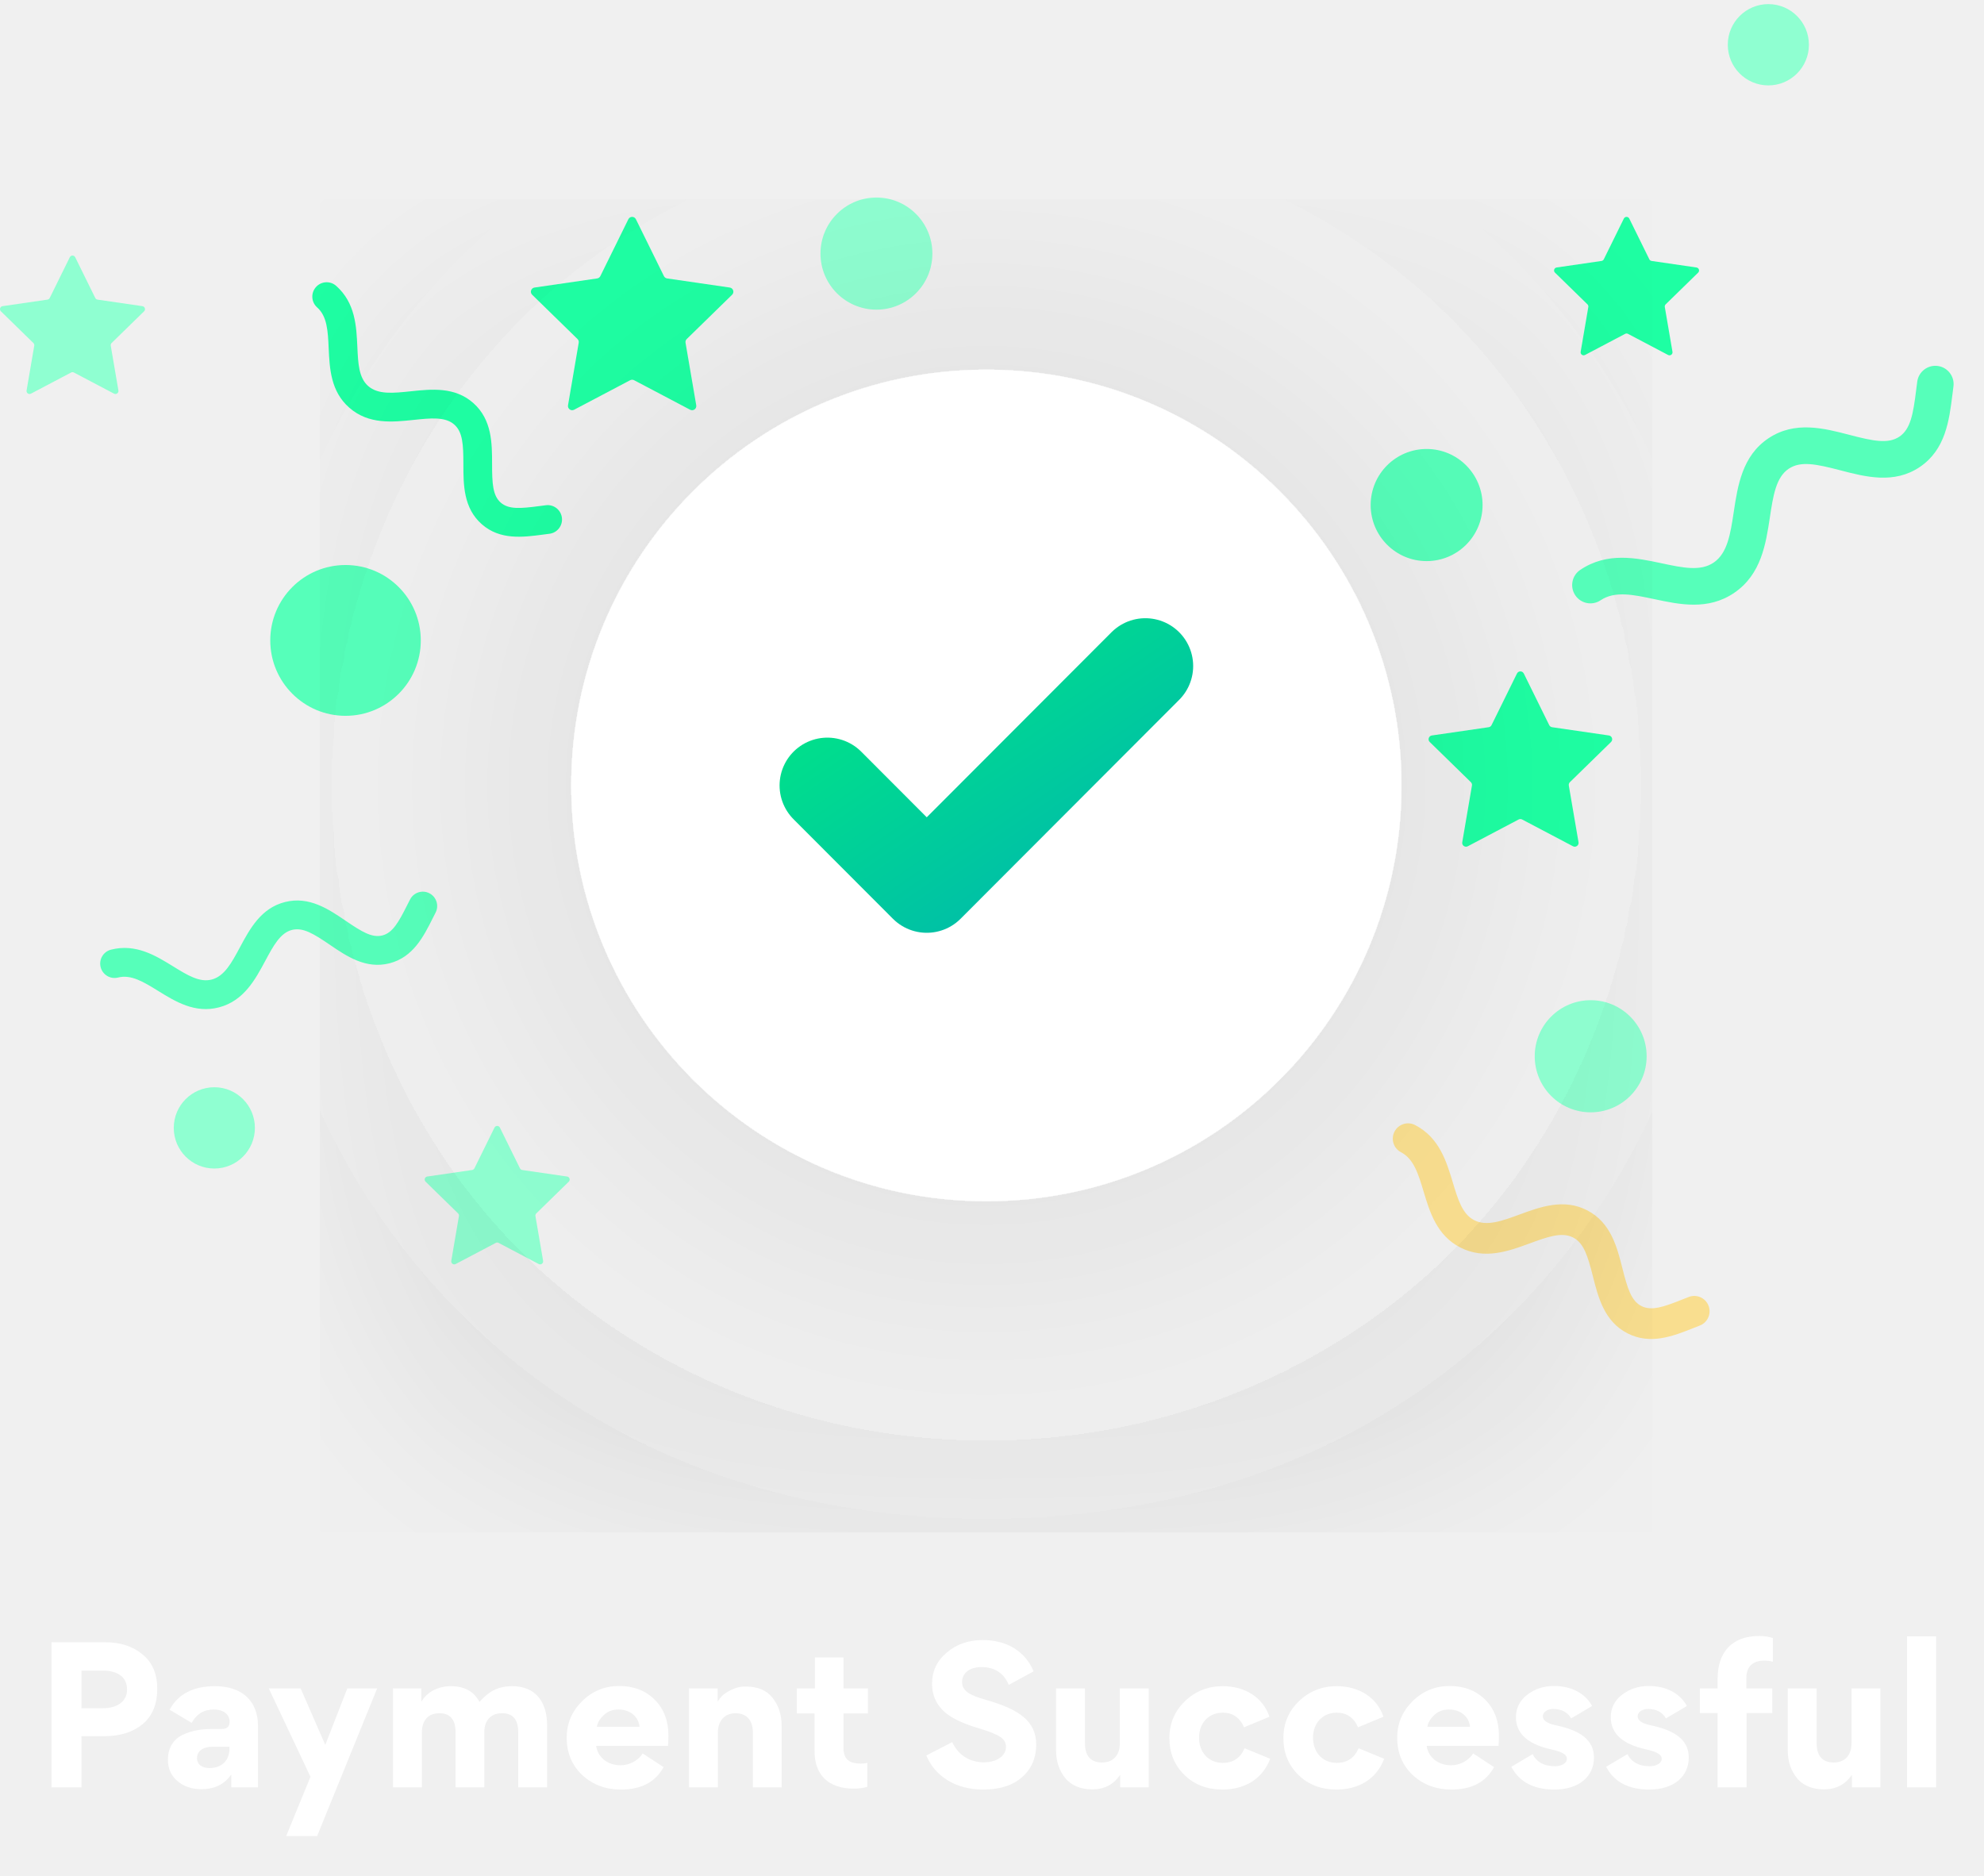
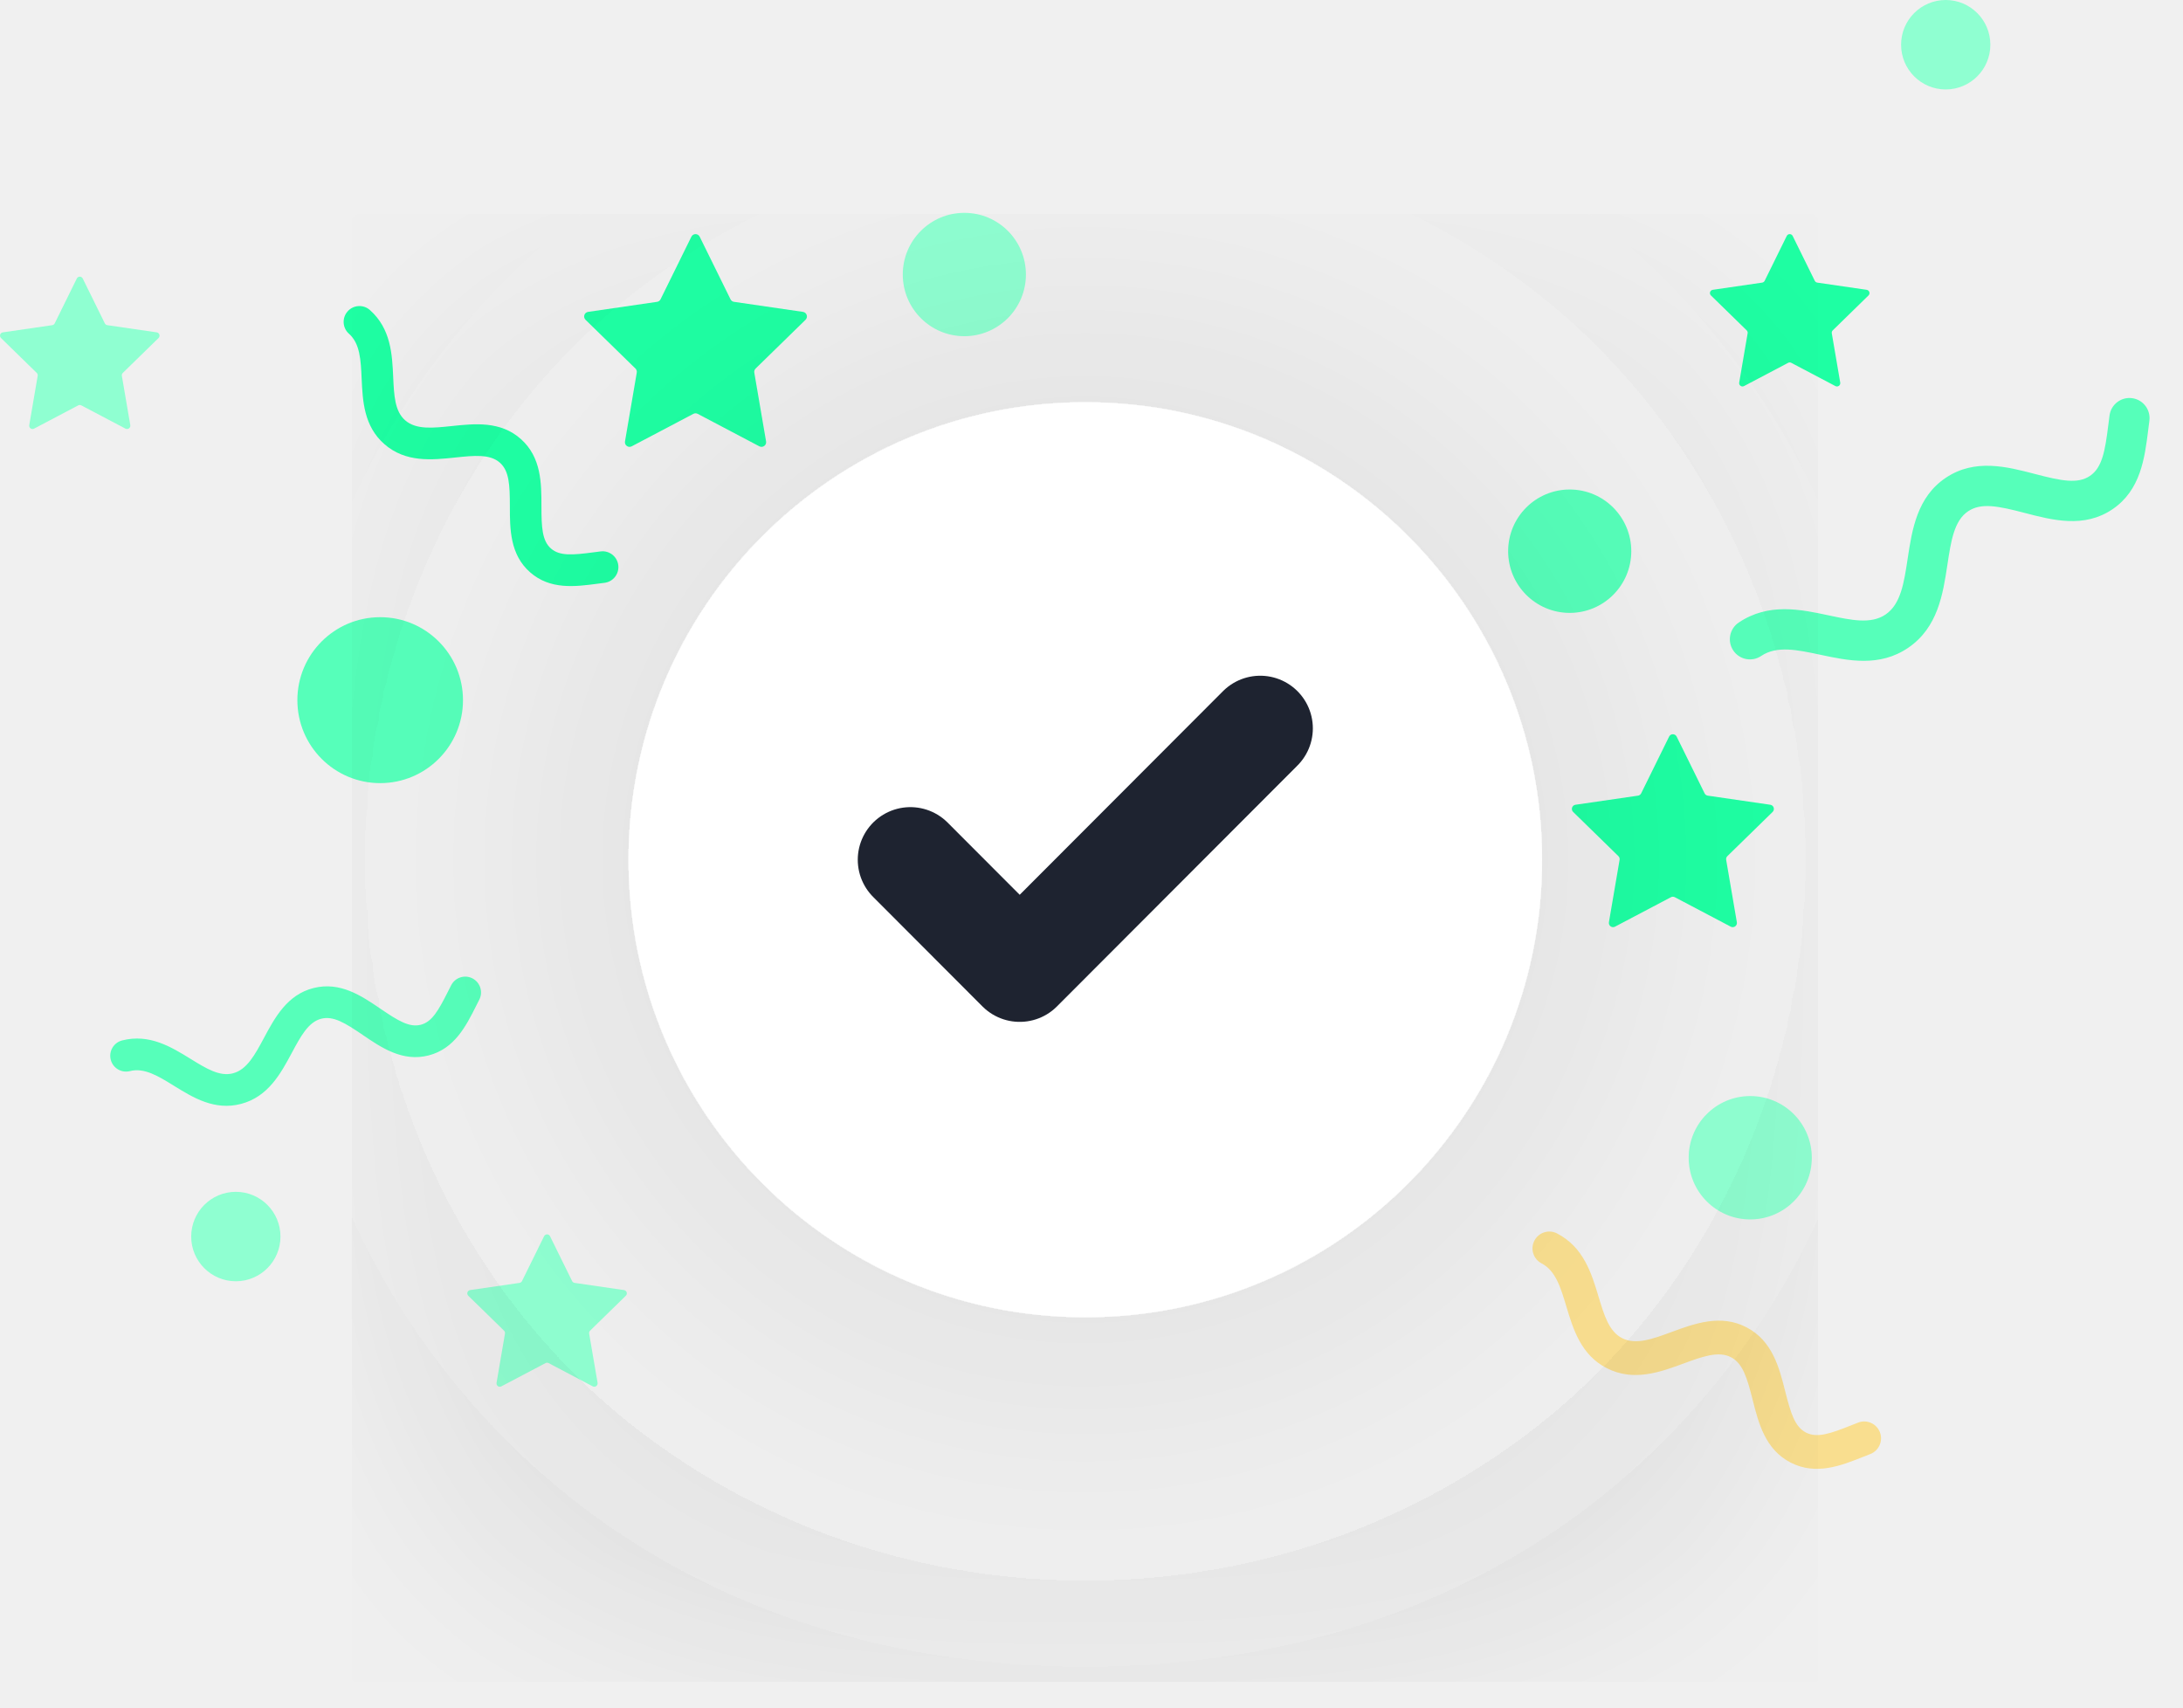
- <svg xmlns="http://www.w3.org/2000/svg" width="257" height="243" viewBox="0 0 257 243" fill="none">
-   <path d="M204.064 77.127C204.061 77.121 204.057 77.116 204.053 77.11C203.325 76.022 203.615 74.55 204.701 73.822C208.205 71.468 211.969 72.27 215.29 72.978C217.967 73.548 220.278 74.041 221.987 72.874C223.776 71.653 224.151 69.172 224.586 66.299C225.102 62.895 225.686 59.037 229.088 56.771C232.51 54.492 236.262 55.47 239.573 56.334C242.631 57.132 244.593 57.544 246.05 56.556C247.488 55.581 247.826 53.633 248.211 50.542C248.257 50.175 248.303 49.806 248.352 49.44C248.527 48.142 249.719 47.233 251.014 47.408C252.309 47.583 253.216 48.778 253.041 50.075C252.994 50.425 252.95 50.778 252.907 51.129C252.492 54.458 252.021 58.231 248.703 60.482C245.368 62.744 241.656 61.776 238.381 60.922C235.261 60.108 233.255 59.689 231.708 60.719C230.05 61.823 229.687 64.227 229.265 67.01C228.739 70.478 228.145 74.408 224.651 76.793C221.271 79.1 217.571 78.311 214.305 77.615C211.554 77.029 209.178 76.523 207.335 77.76C206.256 78.485 204.796 78.201 204.064 77.127Z" fill="#56FFBA" />
-   <path d="M40.913 37.203C40.916 37.199 40.919 37.195 40.923 37.191C41.604 36.421 42.779 36.349 43.548 37.032C46.029 39.234 46.168 42.261 46.29 44.931C46.389 47.084 46.474 48.943 47.698 50.013C48.98 51.134 50.938 50.927 53.205 50.688C55.891 50.405 58.935 50.084 61.33 52.226C63.739 54.381 63.741 57.434 63.743 60.128C63.745 62.616 63.821 64.193 64.861 65.106C65.886 66.008 67.431 65.879 69.854 65.559C70.142 65.521 70.431 65.483 70.719 65.448C71.738 65.323 72.665 66.051 72.789 67.072C72.913 68.093 72.187 69.022 71.168 69.146C70.892 69.18 70.616 69.216 70.341 69.253C67.732 69.598 64.775 69.988 62.408 67.907C60.029 65.815 60.027 62.795 60.025 60.131C60.023 57.592 59.943 55.98 58.854 55.006C57.687 53.963 55.79 54.163 53.594 54.394C50.858 54.682 47.757 55.009 45.254 52.821C42.832 50.704 42.696 47.728 42.575 45.102C42.474 42.89 42.386 40.979 41.081 39.821C40.317 39.142 40.243 37.973 40.913 37.203Z" fill="#1EFFA3" />
-   <path d="M13.04 125.297C13.039 125.292 13.037 125.287 13.036 125.282C12.784 124.284 13.387 123.271 14.383 123.019C17.596 122.203 20.171 123.793 22.443 125.195C24.274 126.325 25.855 127.301 27.427 126.89C29.073 126.459 30.005 124.721 31.084 122.71C32.362 120.326 33.812 117.625 36.927 116.848C40.06 116.065 42.58 117.782 44.803 119.297C46.857 120.696 48.2 121.521 49.539 121.175C50.861 120.833 51.624 119.481 52.724 117.294C52.854 117.034 52.985 116.774 53.119 116.516C53.59 115.602 54.712 115.244 55.624 115.716C56.536 116.188 56.894 117.313 56.422 118.226C56.295 118.473 56.17 118.722 56.045 118.971C54.861 121.326 53.518 123.994 50.469 124.783C47.404 125.575 44.911 123.877 42.712 122.378C40.617 120.951 39.243 120.109 37.826 120.463C36.308 120.842 35.405 122.525 34.36 124.474C33.057 126.901 31.582 129.653 28.367 130.495C25.258 131.308 22.726 129.746 20.492 128.367C18.61 127.206 16.984 126.202 15.295 126.631C14.304 126.882 13.299 126.285 13.04 125.297Z" fill="#56FFBA" />
-   <path d="M180.632 146.606C180.634 146.601 180.637 146.596 180.639 146.591C181.143 145.617 182.338 145.237 183.309 145.742C186.445 147.37 187.374 150.461 188.195 153.187C188.856 155.385 189.427 157.283 190.969 158.069C192.585 158.892 194.553 158.169 196.833 157.331C199.534 156.338 202.595 155.212 205.625 156.801C208.674 158.398 209.469 161.551 210.171 164.333C210.819 166.903 211.307 168.512 212.618 169.185C213.912 169.849 215.475 169.313 217.894 168.35C218.182 168.236 218.47 168.121 218.758 168.01C219.779 167.616 220.926 168.126 221.319 169.148C221.713 170.171 221.203 171.32 220.183 171.714C219.907 171.82 219.632 171.93 219.356 172.039C216.751 173.076 213.798 174.25 210.812 172.718C207.811 171.178 207.024 168.058 206.33 165.306C205.669 162.684 205.168 161.04 203.789 160.318C202.313 159.544 200.406 160.246 198.197 161.057C195.446 162.068 192.328 163.215 189.173 161.607C186.122 160.052 185.208 157.013 184.401 154.332C183.722 152.073 183.135 150.122 181.486 149.266C180.52 148.764 180.14 147.576 180.632 146.606Z" fill="#F9DE8F" />
-   <path d="M184.799 72.686C188.802 72.686 192.047 69.435 192.047 65.424C192.047 61.413 188.802 58.161 184.799 58.161C180.796 58.161 177.55 61.413 177.55 65.424C177.55 69.435 180.796 72.686 184.799 72.686Z" fill="#56FFBA" />
-   <path d="M113.531 40.113C117.534 40.113 120.779 36.861 120.779 32.85C120.779 28.839 117.534 25.588 113.531 25.588C109.528 25.588 106.282 28.839 106.282 32.85C106.282 36.861 109.528 40.113 113.531 40.113Z" fill="#8FFFD1" />
-   <path d="M27.764 151.372C30.666 151.372 33.019 149.015 33.019 146.107C33.019 143.199 30.666 140.842 27.764 140.842C24.861 140.842 22.509 143.199 22.509 146.107C22.509 149.015 24.861 151.372 27.764 151.372Z" fill="#8FFFD1" />
-   <path d="M229.065 11.063C231.968 11.063 234.32 8.706 234.32 5.798C234.32 2.89 231.968 0.533 229.065 0.533C226.163 0.533 223.811 2.89 223.811 5.798C223.811 8.706 226.163 11.063 229.065 11.063Z" fill="#8FFFD1" />
-   <path d="M206.051 144.092C210.055 144.092 213.3 140.841 213.3 136.83C213.3 132.819 210.055 129.567 206.051 129.567C202.048 129.567 198.803 132.819 198.803 136.83C198.803 140.841 202.048 144.092 206.051 144.092Z" fill="#8FFFD1" />
-   <path d="M44.758 92.728C50.142 92.728 54.507 88.355 54.507 82.96C54.507 77.566 50.142 73.192 44.758 73.192C39.374 73.192 35.009 77.566 35.009 82.96C35.009 88.355 39.374 92.728 44.758 92.728Z" fill="#56FFBA" />
-   <path d="M197.388 87.249L200.68 93.932C200.752 94.078 200.891 94.179 201.052 94.203L208.413 95.274C208.819 95.333 208.98 95.832 208.687 96.119L203.361 101.321C203.244 101.435 203.191 101.599 203.218 101.759L204.476 109.105C204.545 109.51 204.121 109.818 203.759 109.627L197.175 106.159C197.031 106.084 196.859 106.084 196.715 106.159L190.131 109.627C189.768 109.818 189.345 109.51 189.414 109.105L190.671 101.759C190.699 101.599 190.646 101.435 190.529 101.321L185.203 96.119C184.909 95.833 185.071 95.333 185.477 95.274L192.838 94.203C192.999 94.179 193.138 94.078 193.21 93.932L196.502 87.249C196.682 86.881 197.206 86.881 197.388 87.249Z" fill="#1EFFA3" />
-   <path d="M82.372 28.399L86.003 35.769C86.082 35.93 86.236 36.042 86.413 36.068L94.531 37.249C94.978 37.314 95.157 37.865 94.834 38.181L88.959 43.918C88.831 44.043 88.772 44.224 88.802 44.401L90.189 52.502C90.265 52.948 89.798 53.289 89.398 53.078L82.137 49.253C81.979 49.17 81.789 49.17 81.63 49.253L74.369 53.078C73.97 53.288 73.502 52.949 73.579 52.502L74.965 44.401C74.996 44.224 74.937 44.043 74.809 43.918L68.934 38.181C68.611 37.865 68.789 37.314 69.236 37.249L77.355 36.068C77.532 36.042 77.686 35.93 77.765 35.769L81.396 28.399C81.594 27.993 82.172 27.993 82.372 28.399Z" fill="#1EFFA3" />
-   <path d="M211.049 28.312L213.649 33.59C213.706 33.706 213.816 33.785 213.942 33.804L219.756 34.65C220.076 34.697 220.204 35.091 219.972 35.317L215.766 39.425C215.674 39.515 215.632 39.645 215.653 39.772L216.646 45.573C216.701 45.892 216.367 46.136 216.08 45.985L210.881 43.246C210.767 43.187 210.631 43.187 210.518 43.246L205.318 45.985C205.032 46.136 204.697 45.892 204.752 45.573L205.745 39.772C205.767 39.645 205.725 39.515 205.633 39.425L201.426 35.317C201.194 35.091 201.322 34.697 201.642 34.65L207.456 33.804C207.583 33.785 207.693 33.705 207.75 33.59L210.349 28.312C210.492 28.022 210.905 28.022 211.049 28.312Z" fill="#1EFFA3" />
-   <path d="M9.741 33.322L12.341 38.6C12.398 38.715 12.508 38.795 12.635 38.814L18.448 39.66C18.768 39.706 18.896 40.101 18.665 40.327L14.458 44.435C14.366 44.525 14.324 44.654 14.346 44.781L15.339 50.583C15.393 50.902 15.059 51.146 14.773 50.995L9.573 48.256C9.459 48.196 9.323 48.196 9.21 48.256L4.01 50.995C3.724 51.145 3.389 50.902 3.444 50.583L4.437 44.781C4.459 44.654 4.417 44.525 4.325 44.435L0.118 40.327C-0.113 40.101 0.015 39.706 0.335 39.66L6.148 38.814C6.275 38.795 6.385 38.715 6.442 38.6L9.042 33.322C9.184 33.031 9.598 33.031 9.741 33.322Z" fill="#8FFFD1" />
-   <path d="M64.754 146.071L67.354 151.349C67.411 151.465 67.521 151.545 67.648 151.563L73.461 152.409C73.781 152.456 73.909 152.85 73.677 153.076L69.471 157.185C69.379 157.275 69.337 157.404 69.359 157.531L70.352 163.332C70.406 163.651 70.072 163.895 69.785 163.744L64.586 161.005C64.472 160.946 64.336 160.946 64.223 161.005L59.023 163.744C58.737 163.895 58.402 163.652 58.457 163.332L59.45 157.531C59.472 157.404 59.43 157.274 59.338 157.185L55.131 153.076C54.899 152.85 55.027 152.456 55.347 152.409L61.161 151.563C61.288 151.545 61.398 151.465 61.455 151.349L64.055 146.071C64.197 145.781 64.61 145.781 64.754 146.071Z" fill="#8FFFD1" />
-   <path d="M20.369 218.765C20.369 220.757 19.745 222.293 18.473 223.349C17.225 224.381 15.569 224.909 13.505 224.909H10.553V231.533H6.665V212.741H13.649C15.617 212.741 17.225 213.269 18.473 214.325C19.745 215.357 20.369 216.845 20.369 218.765ZM16.457 218.861C16.457 217.157 15.113 216.413 13.313 216.413H10.553V221.285H13.337C15.065 221.285 16.457 220.493 16.457 218.861ZM26.075 231.773C24.875 231.773 23.843 231.437 23.003 230.741C22.163 230.045 21.755 229.109 21.755 227.957V227.909C21.755 226.397 22.499 225.293 23.651 224.741C24.827 224.189 26.027 223.973 27.467 223.973H28.739C29.411 223.973 29.747 223.661 29.747 223.037C29.747 222.149 29.027 221.453 27.683 221.453C26.411 221.453 25.475 222.029 24.827 223.181L21.971 221.477C23.075 219.437 25.043 218.429 27.851 218.429C31.235 218.429 33.419 220.229 33.419 223.589V231.533H29.963V229.949L29.915 229.925C29.051 231.149 27.779 231.773 26.075 231.773ZM27.155 229.037C28.763 229.037 29.723 227.981 29.723 226.565V226.277H27.467C26.387 226.277 25.523 226.781 25.523 227.741C25.523 228.605 26.195 229.037 27.155 229.037ZM40.216 230.165L34.816 218.717H38.944L42.136 226.037L44.992 218.717H48.856L41.08 237.845H37.072L40.216 230.165ZM65.04 221.933C63.576 221.933 62.736 222.869 62.736 224.381V231.533H59.016V224.429C59.016 222.773 58.32 221.933 56.928 221.933C55.416 221.933 54.648 222.917 54.648 224.429V231.533H50.904V218.717H54.576V220.397H54.624C55.32 219.149 56.832 218.429 58.368 218.429C60.144 218.429 61.392 219.101 62.112 220.469C63.36 219.053 64.56 218.429 66.36 218.429C69.36 218.429 70.872 220.445 70.872 223.541V231.533H67.128V224.381C67.128 222.749 66.432 221.933 65.04 221.933ZM86.537 226.157H77.225C77.441 227.717 78.785 228.677 80.393 228.677C81.521 228.677 82.673 228.077 83.249 227.141L85.961 228.917C84.881 230.861 83.057 231.821 80.441 231.821C78.449 231.821 76.793 231.197 75.425 229.949C74.081 228.677 73.409 227.069 73.409 225.101C73.409 223.253 74.081 221.693 75.401 220.373C76.745 219.053 78.353 218.405 80.201 218.405C82.097 218.405 83.633 219.005 84.809 220.181C85.985 221.357 86.585 222.917 86.585 224.813C86.585 225.413 86.561 225.869 86.537 226.157ZM77.321 223.685H82.841C82.745 222.557 81.809 221.453 80.105 221.453C79.337 221.453 78.689 221.693 78.185 222.197C77.681 222.677 77.393 223.181 77.321 223.685ZM101.248 231.533H97.528V224.429C97.528 222.917 96.76 221.933 95.296 221.933C93.784 221.933 92.992 223.013 92.992 224.429V231.533H89.248V218.717H92.968V220.397H92.992C93.304 219.869 93.712 219.461 94.264 219.149C95.392 218.501 96.064 218.477 96.616 218.477C98.152 218.477 99.304 218.957 100.072 219.941C100.864 220.925 101.248 222.125 101.248 223.565V231.533ZM112.356 228.365V231.461C111.804 231.629 111.228 231.701 110.604 231.701C107.268 231.701 105.516 229.877 105.516 226.877V221.957H103.212V218.717H105.564V214.709H109.26V218.717H112.428V221.957H109.26V226.421C109.26 227.885 110.028 228.461 111.492 228.461C111.804 228.461 112.092 228.437 112.356 228.365ZM127.648 220.181C132.136 221.453 134.224 223.013 134.224 226.013C134.224 227.717 133.624 229.133 132.4 230.213C131.176 231.293 129.496 231.821 127.336 231.821C123.808 231.821 121.12 230.117 119.992 227.405L123.352 225.677C124.096 227.309 125.56 228.293 127.456 228.293C129.112 228.293 130.312 227.453 130.312 226.301C130.312 225.749 130.072 225.317 129.568 225.005C129.088 224.669 128.152 224.285 126.76 223.877C124.576 223.229 123.04 222.461 122.176 221.597C121.216 220.661 120.736 219.509 120.736 218.117C120.736 216.461 121.384 215.117 122.656 214.061C123.928 212.981 125.488 212.453 127.288 212.453C130.432 212.453 132.808 213.917 133.888 216.509L130.672 218.261C130.024 216.725 128.848 215.957 127.12 215.957C125.584 215.957 124.624 216.749 124.624 217.877C124.624 219.005 125.512 219.581 127.648 220.181ZM136.8 218.717H140.544V225.869C140.544 227.381 141.24 228.317 142.752 228.317C144.264 228.317 145.056 227.285 145.056 225.869V218.717H148.8V231.533H145.104V229.949H145.08C144.24 231.173 143.04 231.797 141.504 231.797C139.992 231.797 138.816 231.317 138 230.357C137.208 229.373 136.8 228.173 136.8 226.757V218.717ZM158.368 231.821C156.376 231.821 154.72 231.197 153.424 229.925C152.128 228.653 151.48 227.069 151.48 225.149C151.48 223.253 152.152 221.669 153.496 220.373C154.84 219.077 156.472 218.429 158.392 218.429C161.248 218.429 163.6 219.869 164.44 222.389L161.152 223.757C160.6 222.485 159.664 221.861 158.392 221.861C156.664 221.861 155.32 223.109 155.32 225.101C155.32 227.021 156.568 228.365 158.392 228.365C159.736 228.365 160.672 227.741 161.224 226.469L164.536 227.837C163.552 230.453 161.224 231.821 158.368 231.821ZM173.134 231.821C171.142 231.821 169.486 231.197 168.19 229.925C166.894 228.653 166.246 227.069 166.246 225.149C166.246 223.253 166.918 221.669 168.262 220.373C169.606 219.077 171.238 218.429 173.158 218.429C176.014 218.429 178.366 219.869 179.206 222.389L175.918 223.757C175.366 222.485 174.43 221.861 173.158 221.861C171.43 221.861 170.086 223.109 170.086 225.101C170.086 227.021 171.334 228.365 173.158 228.365C174.502 228.365 175.438 227.741 175.99 226.469L179.302 227.837C178.318 230.453 175.99 231.821 173.134 231.821ZM194.115 226.157H184.803C185.019 227.717 186.363 228.677 187.971 228.677C189.099 228.677 190.251 228.077 190.827 227.141L193.539 228.917C192.459 230.861 190.635 231.821 188.019 231.821C186.027 231.821 184.371 231.197 183.003 229.949C181.659 228.677 180.987 227.069 180.987 225.101C180.987 223.253 181.659 221.693 182.979 220.373C184.323 219.053 185.931 218.405 187.779 218.405C189.675 218.405 191.211 219.005 192.387 220.181C193.563 221.357 194.163 222.917 194.163 224.813C194.163 225.413 194.139 225.869 194.115 226.157ZM184.899 223.685H190.419C190.323 222.557 189.387 221.453 187.683 221.453C186.915 221.453 186.267 221.693 185.763 222.197C185.259 222.677 184.971 223.181 184.899 223.685ZM206.474 227.669C206.474 230.141 204.53 231.821 201.362 231.821C198.674 231.821 196.802 230.837 195.77 228.869L198.53 227.237C199.058 228.269 200.018 228.797 201.41 228.797C202.346 228.797 202.97 228.365 202.97 227.861C202.97 227.357 202.562 226.973 200.93 226.613C197.882 225.941 196.37 224.549 196.37 222.461C196.37 221.285 196.85 220.301 197.81 219.557C198.794 218.789 199.946 218.405 201.29 218.405C203.666 218.405 205.394 219.437 206.234 220.997L203.522 222.605C203.042 221.789 202.274 221.381 201.194 221.381C200.426 221.381 199.85 221.813 199.85 222.317C199.85 222.869 200.402 223.253 201.53 223.493C204.77 224.165 206.474 225.437 206.474 227.669ZM218.755 227.669C218.755 230.141 216.811 231.821 213.643 231.821C210.955 231.821 209.083 230.837 208.051 228.869L210.811 227.237C211.339 228.269 212.299 228.797 213.691 228.797C214.627 228.797 215.251 228.365 215.251 227.861C215.251 227.357 214.843 226.973 213.211 226.613C210.163 225.941 208.651 224.549 208.651 222.461C208.651 221.285 209.131 220.301 210.091 219.557C211.075 218.789 212.227 218.405 213.571 218.405C215.947 218.405 217.675 219.437 218.515 220.997L215.803 222.605C215.323 221.789 214.555 221.381 213.475 221.381C212.707 221.381 212.131 221.813 212.131 222.317C212.131 222.869 212.683 223.253 213.811 223.493C217.051 224.165 218.755 225.437 218.755 227.669ZM229.647 212.189V215.261C229.335 215.165 228.951 215.117 228.495 215.117C227.055 215.117 226.215 215.909 226.215 217.373V218.717H229.575V221.909H226.239V231.533H222.495V221.909H220.191V218.717H222.495V217.445C222.495 214.109 224.271 211.925 227.895 211.925C228.519 211.925 229.095 212.021 229.647 212.189ZM231.581 218.717H235.325V225.869C235.325 227.381 236.021 228.317 237.533 228.317C239.045 228.317 239.837 227.285 239.837 225.869V218.717H243.581V231.533H239.885V229.949H239.861C239.021 231.173 237.821 231.797 236.285 231.797C234.773 231.797 233.597 231.317 232.781 230.357C231.989 229.373 231.581 228.173 231.581 226.757V218.717ZM250.797 211.973V231.533H247.029V211.973H250.797Z" fill="white" />
-   <g filter="url(#filter0_d_382_1448)">
-     <g filter="url(#filter1_d_382_1448)">
-       <ellipse cx="127.772" cy="101.749" rx="53.772" ry="53.86" fill="white" />
+ <svg xmlns="http://www.w3.org/2000/svg" width="257" height="201" viewBox="0 0 257 201" fill="none">
+   <path d="M204.064 76.594C204.061 76.588 204.057 76.583 204.053 76.577C203.325 75.489 203.615 74.017 204.701 73.288C208.205 70.935 211.969 71.737 215.29 72.445C217.967 73.015 220.278 73.507 221.987 72.341C223.776 71.12 224.151 68.639 224.586 65.766C225.102 62.362 225.686 58.504 229.088 56.238C232.51 53.958 236.262 54.937 239.573 55.8C242.631 56.598 244.593 57.011 246.05 56.023C247.488 55.048 247.826 53.1 248.211 50.009C248.257 49.641 248.303 49.273 248.352 48.907C248.527 47.609 249.719 46.7 251.014 46.875C252.309 47.05 253.216 48.245 253.041 49.541C252.994 49.892 252.95 50.244 252.907 50.596C252.492 53.925 252.021 57.698 248.703 59.949C245.368 62.211 241.656 61.243 238.381 60.389C235.261 59.575 233.255 59.155 231.708 60.186C230.05 61.29 229.687 63.694 229.265 66.477C228.739 69.944 228.145 73.874 224.651 76.26C221.271 78.566 217.571 77.778 214.305 77.082C211.554 76.496 209.178 75.99 207.335 77.227C206.256 77.952 204.796 77.668 204.064 76.594Z" fill="#56FFBA" />
+   <path d="M40.913 36.67C40.916 36.666 40.919 36.662 40.923 36.658C41.604 35.888 42.779 35.816 43.548 36.499C46.029 38.701 46.168 41.728 46.29 44.398C46.389 46.551 46.474 48.41 47.698 49.48C48.98 50.6 50.938 50.394 53.205 50.155C55.891 49.872 58.935 49.551 61.33 51.693C63.739 53.847 63.741 56.901 63.743 59.594C63.745 62.082 63.821 63.66 64.861 64.573C65.886 65.475 67.431 65.346 69.854 65.025C70.142 64.987 70.431 64.949 70.719 64.914C71.738 64.79 72.665 65.518 72.789 66.539C72.913 67.56 72.187 68.489 71.168 68.613C70.892 68.647 70.616 68.683 70.341 68.72C67.732 69.065 64.775 69.455 62.408 67.374C60.029 65.282 60.027 62.262 60.025 59.597C60.023 57.059 59.943 55.447 58.854 54.473C57.687 53.429 55.79 53.63 53.594 53.861C50.858 54.149 47.757 54.476 45.254 52.288C42.832 50.171 42.696 47.195 42.575 44.569C42.474 42.356 42.386 40.446 41.081 39.288C40.317 38.609 40.243 37.44 40.913 36.67Z" fill="#1EFFA3" />
+   <path d="M13.04 124.764C13.039 124.759 13.037 124.753 13.036 124.749C12.784 123.751 13.387 122.738 14.383 122.485C17.596 121.67 20.171 123.26 22.443 124.661C24.274 125.792 25.855 126.768 27.427 126.356C29.073 125.925 30.005 124.188 31.084 122.176C32.362 119.793 33.812 117.092 36.927 116.314C40.06 115.532 42.58 117.249 44.803 118.764C46.857 120.163 48.2 120.988 49.539 120.641C50.861 120.3 51.624 118.948 52.724 116.761C52.854 116.501 52.985 116.241 53.119 115.983C53.59 115.069 54.712 114.711 55.624 115.183C56.536 115.655 56.894 116.779 56.422 117.693C56.295 117.94 56.17 118.189 56.045 118.438C54.861 120.792 53.518 123.461 50.469 124.249C47.404 125.042 44.911 123.343 42.712 121.845C40.617 120.417 39.243 119.576 37.826 119.93C36.308 120.309 35.405 121.992 34.36 123.94C33.057 126.368 31.582 129.12 28.367 129.961C25.258 130.775 22.726 129.213 20.492 127.834C18.61 126.672 16.984 125.669 15.295 126.098C14.304 126.349 13.299 125.752 13.04 124.764Z" fill="#56FFBA" />
+   <path d="M180.632 146.073C180.634 146.068 180.637 146.063 180.639 146.058C181.143 145.084 182.338 144.704 183.309 145.209C186.445 146.837 187.374 149.927 188.195 152.654C188.856 154.852 189.427 156.75 190.969 157.536C192.585 158.359 194.553 157.635 196.833 156.797C199.534 155.805 202.595 154.679 205.625 156.267C208.674 157.865 209.469 161.018 210.171 163.8C210.819 166.37 211.307 167.979 212.618 168.652C213.912 169.316 215.475 168.78 217.894 167.817C218.182 167.703 218.47 167.588 218.758 167.477C219.779 167.083 220.926 167.592 221.319 168.615C221.713 169.638 221.203 170.786 220.183 171.18C219.907 171.287 219.632 171.397 219.356 171.506C216.751 172.543 213.798 173.717 210.812 172.185C207.811 170.644 207.024 167.525 206.33 164.773C205.669 162.151 205.168 160.507 203.789 159.785C202.313 159.011 200.406 159.712 198.197 160.524C195.446 161.535 192.328 162.682 189.173 161.074C186.122 159.519 185.208 156.48 184.401 153.799C183.722 151.54 183.135 149.589 181.486 148.733C180.52 148.231 180.14 147.043 180.632 146.073Z" fill="#F9DE8F" />
+   <path d="M184.799 72.153C188.802 72.153 192.047 68.901 192.047 64.891C192.047 60.88 188.802 57.628 184.799 57.628C180.796 57.628 177.55 60.88 177.55 64.891C177.55 68.901 180.796 72.153 184.799 72.153Z" fill="#56FFBA" />
+   <path d="M113.531 39.58C117.534 39.58 120.779 36.328 120.779 32.317C120.779 28.306 117.534 25.055 113.531 25.055C109.528 25.055 106.282 28.306 106.282 32.317C106.282 36.328 109.528 39.58 113.531 39.58Z" fill="#8FFFD1" />
+   <path d="M27.764 150.839C30.666 150.839 33.019 148.481 33.019 145.574C33.019 142.666 30.666 140.309 27.764 140.309C24.861 140.309 22.509 142.666 22.509 145.574C22.509 148.481 24.861 150.839 27.764 150.839Z" fill="#8FFFD1" />
+   <path d="M229.065 10.53C231.968 10.53 234.32 8.173 234.32 5.265C234.32 2.357 231.968 0 229.065 0C226.163 0 223.811 2.357 223.811 5.265C223.811 8.173 226.163 10.53 229.065 10.53Z" fill="#8FFFD1" />
+   <path d="M206.051 143.559C210.055 143.559 213.3 140.308 213.3 136.297C213.3 132.286 210.055 129.034 206.051 129.034C202.048 129.034 198.803 132.286 198.803 136.297C198.803 140.308 202.048 143.559 206.051 143.559Z" fill="#8FFFD1" />
+   <path d="M44.758 92.195C50.142 92.195 54.507 87.822 54.507 82.427C54.507 77.032 50.142 72.659 44.758 72.659C39.374 72.659 35.009 77.032 35.009 82.427C35.009 87.822 39.374 92.195 44.758 92.195Z" fill="#56FFBA" />
+   <path d="M197.388 86.715L200.68 93.399C200.752 93.545 200.891 93.646 201.052 93.669L208.413 94.741C208.819 94.8 208.98 95.299 208.687 95.586L203.361 100.788C203.244 100.902 203.191 101.065 203.218 101.226L204.476 108.572C204.545 108.977 204.121 109.285 203.759 109.094L197.175 105.626C197.031 105.55 196.859 105.55 196.715 105.626L190.131 109.094C189.768 109.285 189.345 108.977 189.414 108.572L190.671 101.226C190.699 101.065 190.646 100.901 190.529 100.788L185.203 95.586C184.909 95.299 185.071 94.8 185.477 94.741L192.838 93.669C192.999 93.646 193.138 93.545 193.21 93.399L196.502 86.715C196.682 86.347 197.206 86.347 197.388 86.715Z" fill="#1EFFA3" />
+   <path d="M82.372 27.865L86.003 35.236C86.082 35.397 86.236 35.509 86.413 35.534L94.531 36.716C94.978 36.781 95.157 37.331 94.834 37.648L88.959 43.385C88.831 43.51 88.772 43.691 88.802 43.868L90.189 51.969C90.265 52.415 89.798 52.755 89.398 52.545L82.137 48.72C81.979 48.637 81.789 48.637 81.63 48.72L74.369 52.545C73.97 52.755 73.502 52.416 73.579 51.969L74.965 43.868C74.996 43.691 74.937 43.51 74.809 43.385L68.934 37.648C68.611 37.332 68.789 36.781 69.236 36.716L77.355 35.534C77.532 35.509 77.686 35.397 77.765 35.236L81.396 27.865C81.594 27.46 82.172 27.46 82.372 27.865Z" fill="#1EFFA3" />
+   <path d="M211.049 27.779L213.649 33.057C213.706 33.172 213.816 33.252 213.942 33.271L219.756 34.117C220.076 34.164 220.204 34.558 219.972 34.784L215.766 38.892C215.674 38.982 215.632 39.111 215.653 39.238L216.646 45.04C216.701 45.359 216.367 45.603 216.08 45.452L210.881 42.713C210.767 42.653 210.631 42.653 210.518 42.713L205.318 45.452C205.032 45.602 204.697 45.359 204.752 45.04L205.745 39.238C205.767 39.111 205.725 38.982 205.633 38.892L201.426 34.784C201.194 34.558 201.322 34.164 201.642 34.117L207.456 33.271C207.583 33.252 207.693 33.172 207.75 33.057L210.349 27.779C210.492 27.488 210.905 27.488 211.049 27.779Z" fill="#1EFFA3" />
+   <path d="M9.741 32.789L12.341 38.067C12.398 38.182 12.508 38.262 12.635 38.281L18.448 39.127C18.768 39.173 18.896 39.567 18.665 39.794L14.458 43.902C14.366 43.992 14.324 44.121 14.346 44.248L15.339 50.049C15.393 50.369 15.059 50.612 14.773 50.462L9.573 47.723C9.459 47.663 9.323 47.663 9.21 47.723L4.01 50.462C3.724 50.612 3.389 50.369 3.444 50.049L4.437 44.248C4.459 44.121 4.417 43.992 4.325 43.902L0.118 39.794C-0.113 39.568 0.015 39.173 0.335 39.127L6.148 38.281C6.275 38.262 6.385 38.182 6.442 38.067L9.042 32.789C9.184 32.498 9.598 32.498 9.741 32.789Z" fill="#8FFFD1" />
+   <path d="M64.754 145.538L67.354 150.816C67.411 150.932 67.521 151.012 67.648 151.03L73.461 151.876C73.781 151.923 73.909 152.317 73.677 152.543L69.471 156.652C69.379 156.741 69.337 156.871 69.359 156.998L70.352 162.799C70.406 163.118 70.072 163.362 69.785 163.211L64.586 160.472C64.472 160.413 64.336 160.413 64.223 160.472L59.023 163.211C58.737 163.362 58.402 163.119 58.457 162.799L59.45 156.998C59.472 156.871 59.43 156.741 59.338 156.652L55.131 152.543C54.899 152.317 55.027 151.923 55.347 151.876L61.161 151.03C61.288 151.012 61.398 150.931 61.455 150.816L64.055 145.538C64.197 145.248 64.61 145.248 64.754 145.538Z" fill="#8FFFD1" />
+   <g filter="url(#filter0_d_1133_6319)">
+     <g filter="url(#filter1_d_1133_6319)">
+       <ellipse cx="127.772" cy="101.216" rx="53.772" ry="53.86" fill="white" />
    </g>
-     <path d="M148.364 86.278L120.048 114.64L107.177 101.748" stroke="url(#paint0_linear_382_1448)" stroke-width="12.389" stroke-linecap="round" stroke-linejoin="round" />
+     <path d="M148.364 85.745L120.048 114.107L107.177 101.215" stroke="#1E2330" stroke-width="12.389" stroke-linecap="round" stroke-linejoin="round" />
  </g>
  <defs>
-     <filter id="filter0_d_382_1448" x="41.521" y="25.803" width="172.504" height="172.679" filterUnits="userSpaceOnUse" color-interpolation-filters="sRGB">
+     <filter id="filter0_d_1133_6319" x="41.521" y="25.27" width="172.504" height="172.679" filterUnits="userSpaceOnUse" color-interpolation-filters="sRGB">
      <feFlood flood-opacity="0" result="BackgroundImageFix" />
      <feColorMatrix in="SourceAlpha" type="matrix" values="0 0 0 0 0 0 0 0 0 0 0 0 0 0 0 0 0 0 127 0" result="hardAlpha" />
      <feOffset dy="10.393" />
      <feGaussianBlur stdDeviation="16.24" />
      <feComposite in2="hardAlpha" operator="out" />
      <feColorMatrix type="matrix" values="0 0 0 0 0 0 0 0 0 0 0 0 0 0 0 0 0 0 0.1 0" />
-       <feBlend mode="normal" in2="BackgroundImageFix" result="effect1_dropShadow_382_1448" />
-       <feBlend mode="normal" in="SourceGraphic" in2="effect1_dropShadow_382_1448" result="shape" />
+       <feBlend mode="normal" in2="BackgroundImageFix" result="effect1_dropShadow_1133_6319" />
+       <feBlend mode="normal" in="SourceGraphic" in2="effect1_dropShadow_1133_6319" result="shape" />
    </filter>
-     <filter id="filter1_d_382_1448" x="28.114" y="2.003" width="199.316" height="199.492" filterUnits="userSpaceOnUse" color-interpolation-filters="sRGB">
+     <filter id="filter1_d_1133_6319" x="28.114" y="1.47" width="199.316" height="199.492" filterUnits="userSpaceOnUse" color-interpolation-filters="sRGB">
      <feFlood flood-opacity="0" result="BackgroundImageFix" />
      <feColorMatrix in="SourceAlpha" type="matrix" values="0 0 0 0 0 0 0 0 0 0 0 0 0 0 0 0 0 0 127 0" result="hardAlpha" />
      <feOffset />
      <feGaussianBlur stdDeviation="22.943" />
      <feComposite in2="hardAlpha" operator="out" />
      <feColorMatrix type="matrix" values="0 0 0 0 0 0 0 0 0 0 0 0 0 0 0 0 0 0 0.1 0" />
-       <feBlend mode="normal" in2="BackgroundImageFix" result="effect1_dropShadow_382_1448" />
-       <feBlend mode="normal" in="SourceGraphic" in2="effect1_dropShadow_382_1448" result="shape" />
+       <feBlend mode="normal" in2="BackgroundImageFix" result="effect1_dropShadow_1133_6319" />
+       <feBlend mode="normal" in="SourceGraphic" in2="effect1_dropShadow_1133_6319" result="shape" />
    </filter>
-     <linearGradient id="paint0_linear_382_1448" x1="107.177" y1="86.278" x2="133.674" y2="124.756" gradientUnits="userSpaceOnUse">
-       <stop stop-color="#00E587" />
-       <stop offset="1" stop-color="#00B8AD" />
-     </linearGradient>
  </defs>
</svg>
